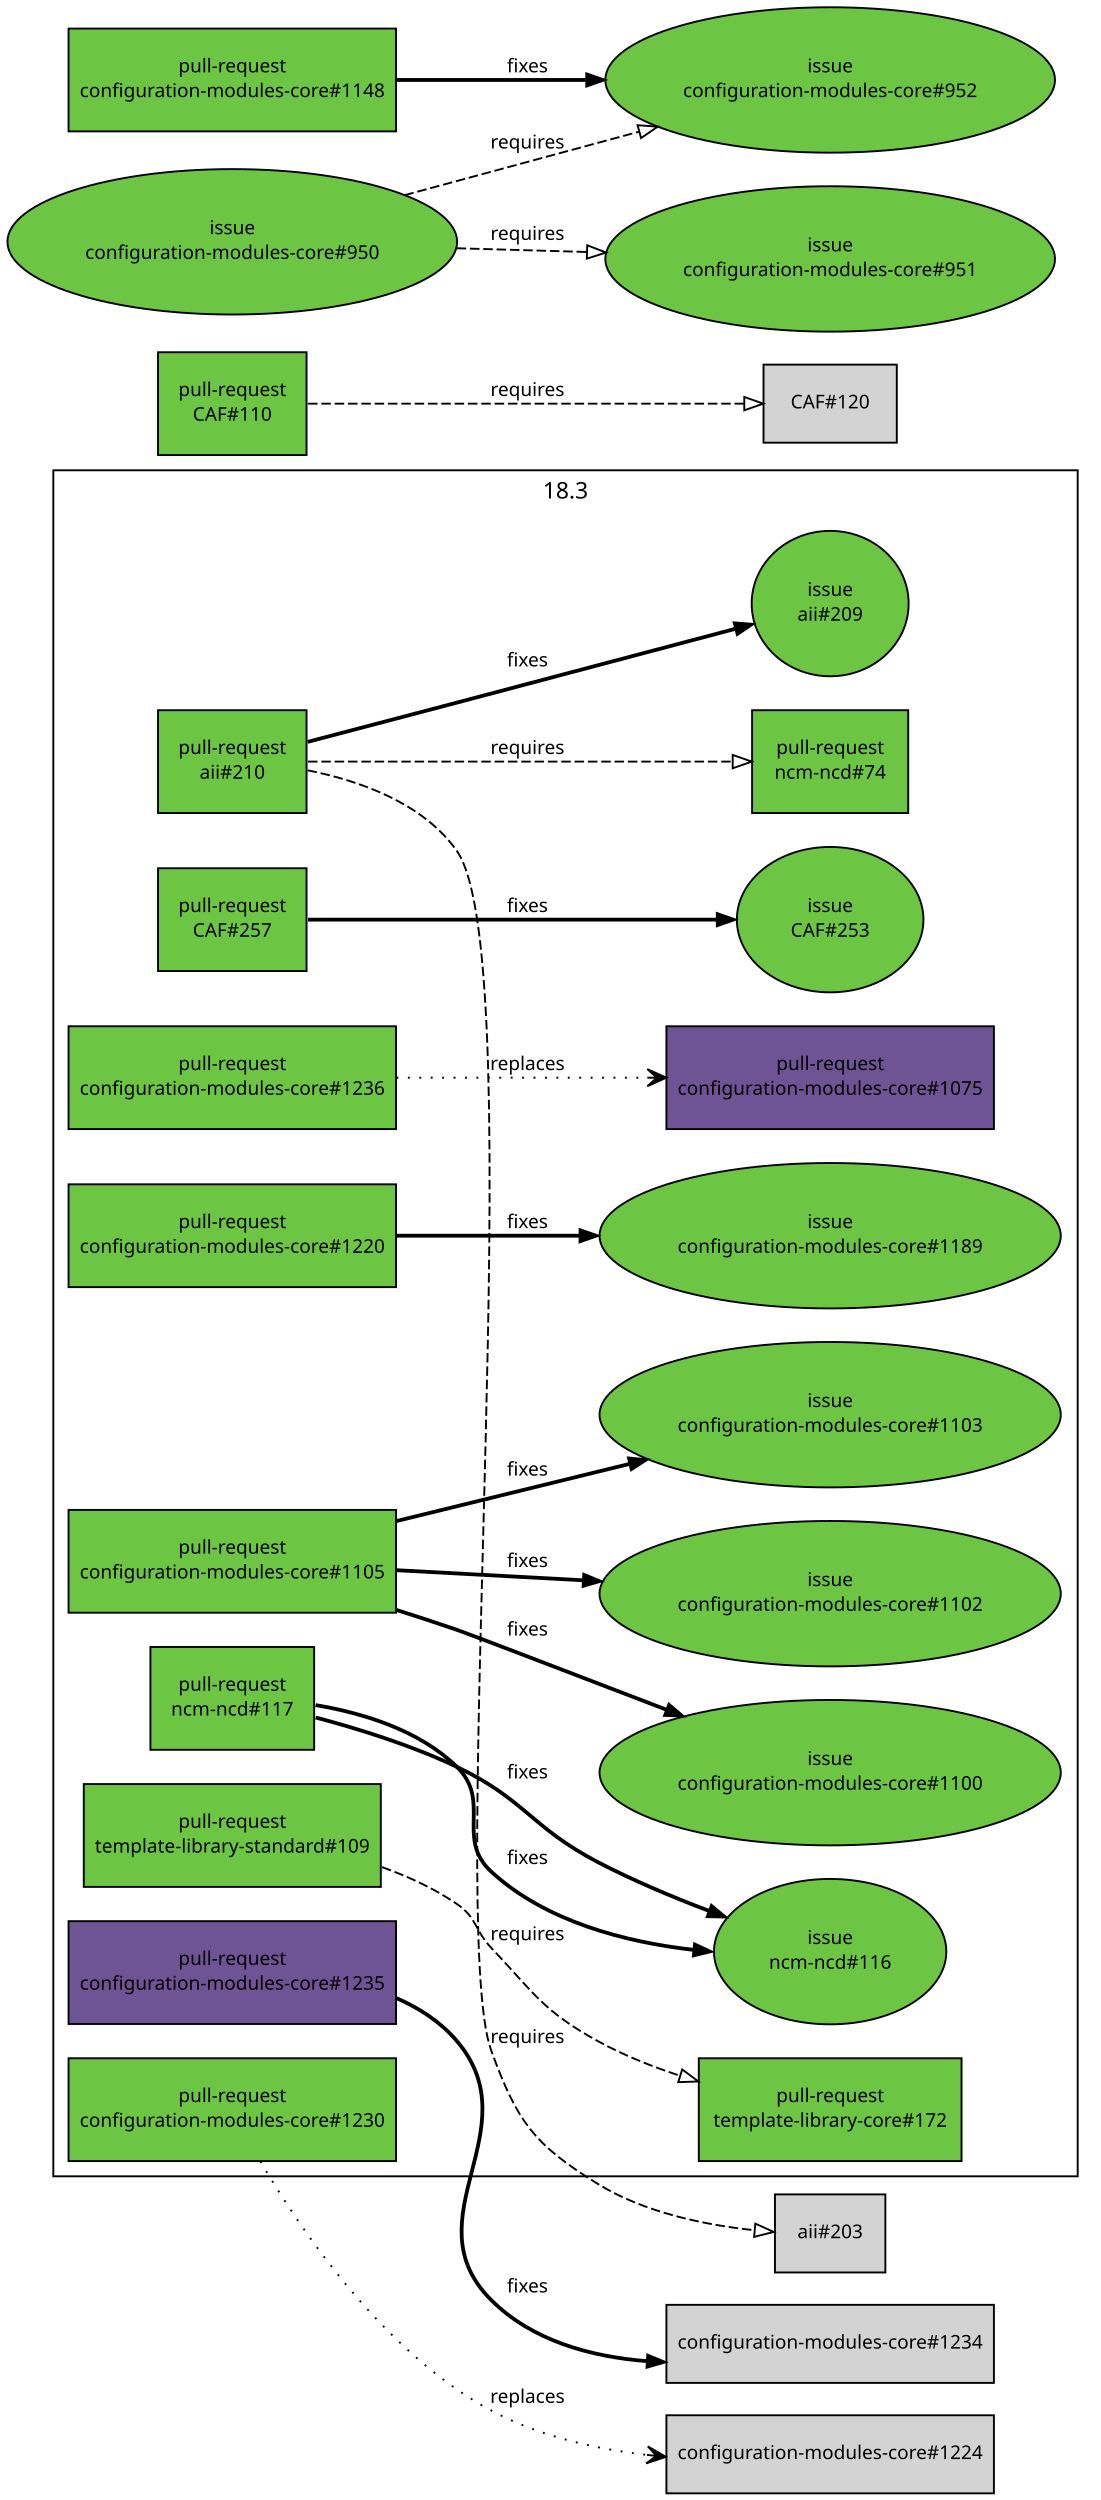
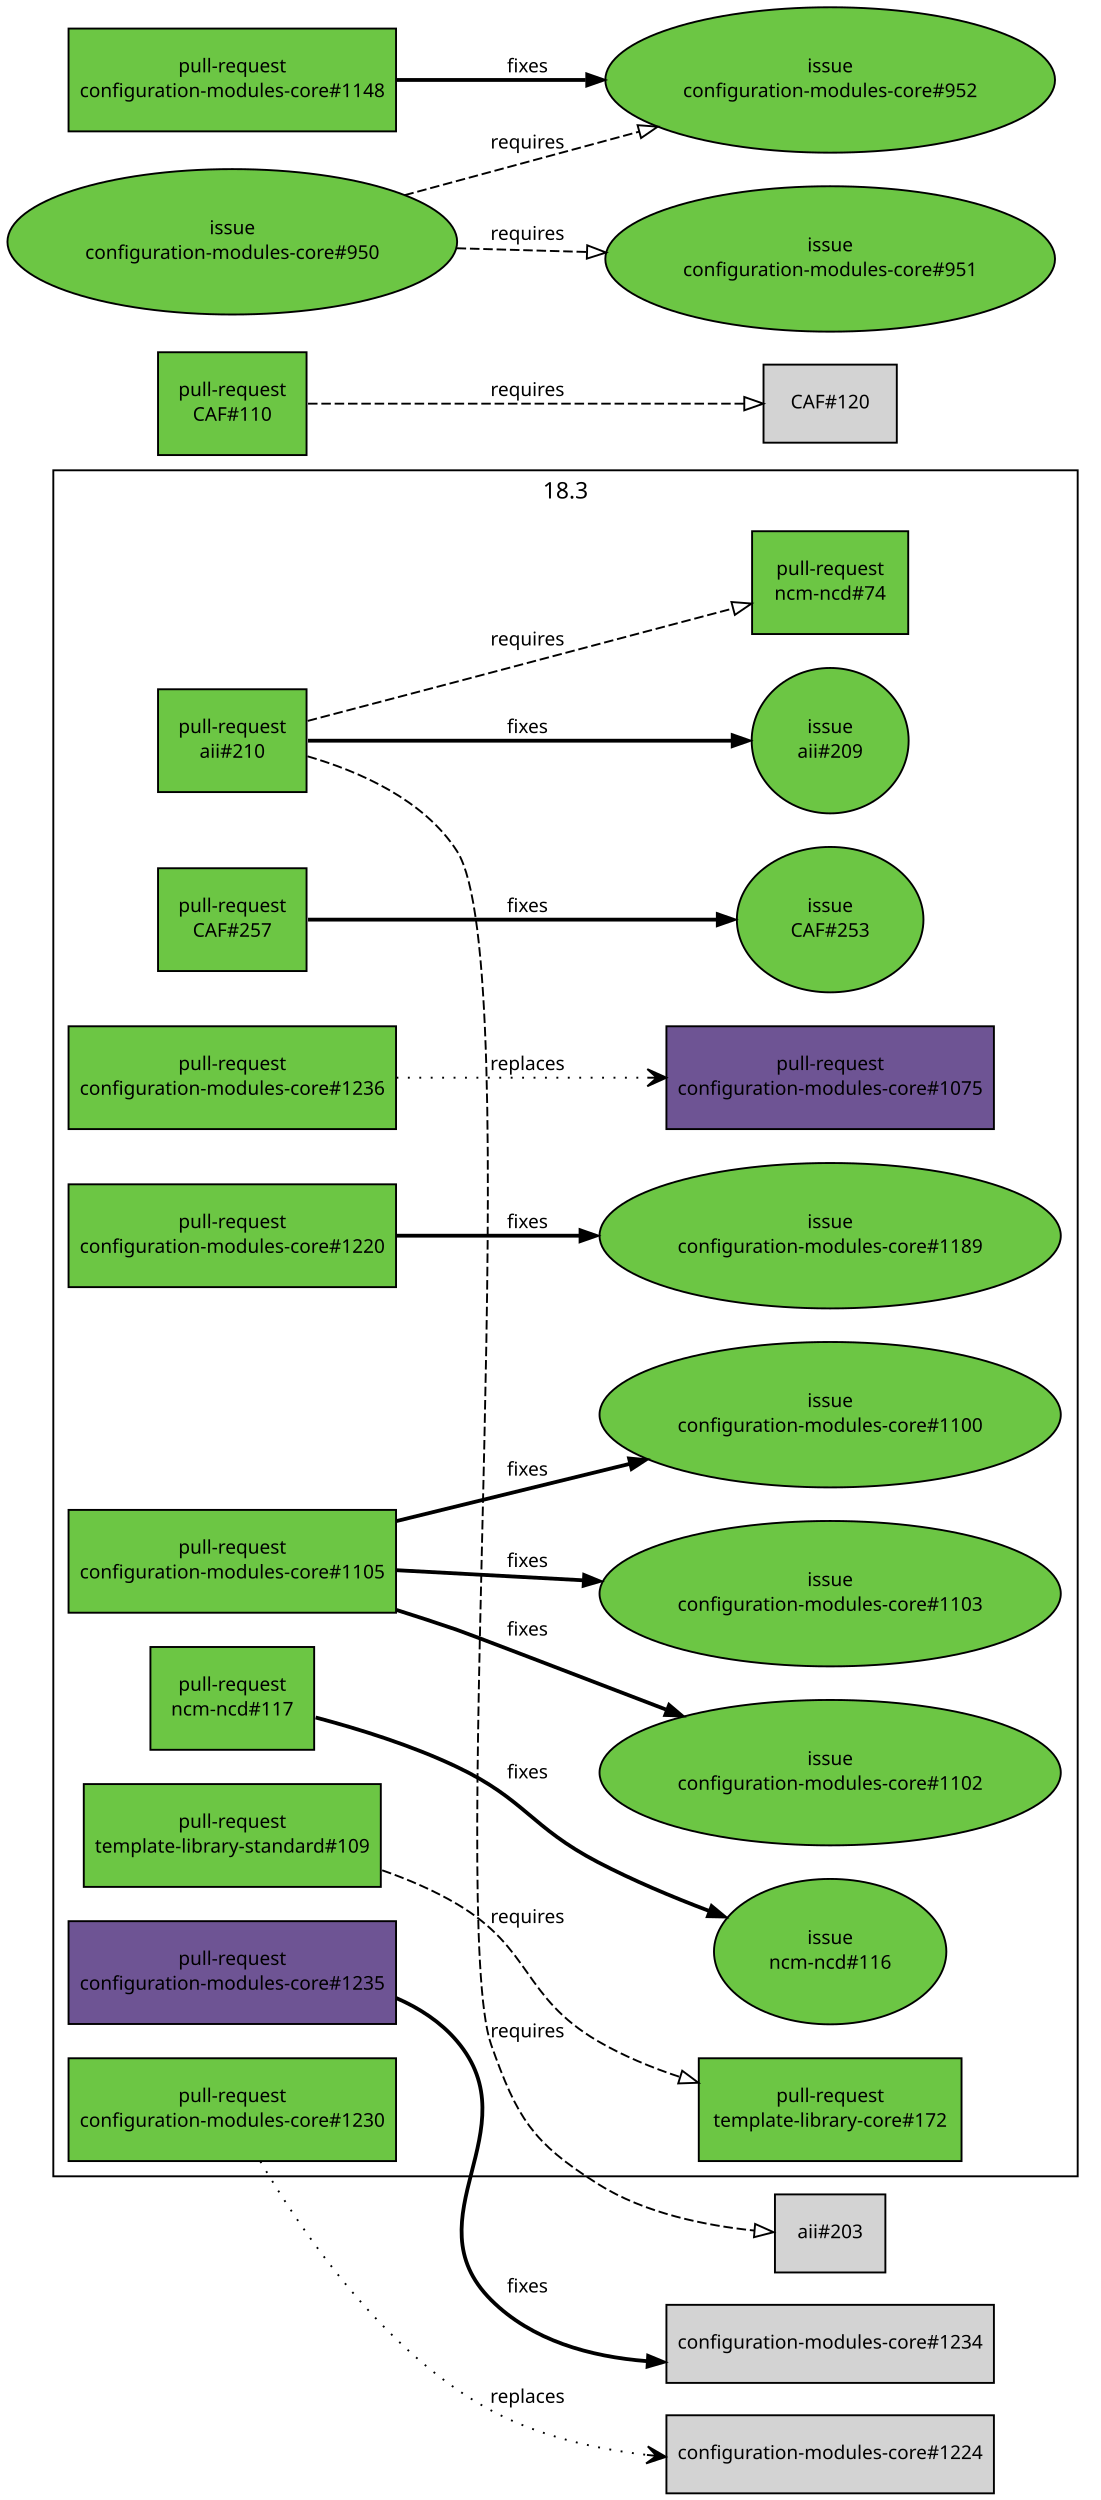
<svg xmlns="http://www.w3.org/2000/svg" xmlns:xlink="http://www.w3.org/1999/xlink" width="578pt" height="1313pt" viewBox="0.00 0.00 578.00 1313.00">
  <g id="graph1" class="graph" transform="scale(1 1) rotate(0) translate(4 1309)">
    <polygon fill="white" stroke="white" points="-4,5 -4,-1309 575,-1309 575,5 -4,5" />
    <g id="graph3" class="cluster">
      <polygon fill="none" stroke="black" points="24,-166 24,-1062 562,-1062 562,-166 24,-166" />
      <text text-anchor="middle" x="293" y="-1047.2" font-family="Sans" font-size="12.00">18.3</text>
    </g>
    <g id="node1" class="node">
      <a xlink:href="https://github.com/quattor/aii/pull/210" xlink:title="Shellfe: support active config for plugins" target="_parent">
-         <polygon fill="#6cc644" stroke="black" points="157,-936 79,-936 79,-882 157,-882 157,-936" />
-         <text text-anchor="middle" x="118" y="-913" font-family="Sans" font-size="10.00">pull-request</text>
-         <text text-anchor="middle" x="118" y="-900" font-family="Sans" font-size="10.00">aii#210</text>
+         <polygon fill="#6cc644" stroke="black" points="157,-947 79,-947 79,-893 157,-893 157,-947" />
+         <text text-anchor="middle" x="118" y="-924" font-family="Sans" font-size="10.00">pull-request</text>
+         <text text-anchor="middle" x="118" y="-911" font-family="Sans" font-size="10.00">aii#210</text>
      </a>
    </g>
    <g id="node3" class="node">
      <a xlink:href="https://github.com/quattor/aii/issues/209" xlink:title="support ACTIVE_CONFIG" target="_parent">
-         <ellipse fill="#6cc644" stroke="black" cx="432" cy="-992" rx="41.217" ry="38.184" />
-         <text text-anchor="middle" x="432" y="-996" font-family="Sans" font-size="10.00">issue</text>
-         <text text-anchor="middle" x="432" y="-983" font-family="Sans" font-size="10.00">aii#209</text>
+         <ellipse fill="#6cc644" stroke="black" cx="432" cy="-920" rx="41.217" ry="38.184" />
+         <text text-anchor="middle" x="432" y="-924" font-family="Sans" font-size="10.00">issue</text>
+         <text text-anchor="middle" x="432" y="-911" font-family="Sans" font-size="10.00">aii#209</text>
      </a>
    </g>
    <g id="edge2" class="edge">
-       <path fill="none" stroke="black" stroke-width="2" d="M157.609,-919.38C180.517,-925.39 209.889,-933.106 236,-940 285.736,-953.131 342.549,-968.213 382.158,-978.741" />
-       <polygon fill="black" stroke="black" points="381.278,-982.129 391.842,-981.315 383.077,-975.364 381.278,-982.129" />
-       <text text-anchor="middle" x="273" y="-959" font-family="Sans" font-size="10.00">fixes</text>
+       <path fill="none" stroke="black" stroke-width="2" d="M157.768,-920C214.279,-920 317.868,-920 380.284,-920" />
+       <polygon fill="black" stroke="black" points="380.31,-923.5 390.31,-920 380.31,-916.5 380.31,-923.5" />
+       <text text-anchor="middle" x="273" y="-924" font-family="Sans" font-size="10.00">fixes</text>
    </g>
    <g id="node5" class="node">
      <a xlink:href="https://github.com/quattor/ncm-ncd/pull/74" xlink:title="Set the current active config as an attribute to the component" target="_parent">
-         <polygon fill="#6cc644" stroke="black" points="473,-936 391,-936 391,-882 473,-882 473,-936" />
-         <text text-anchor="middle" x="432" y="-913" font-family="Sans" font-size="10.00">pull-request</text>
-         <text text-anchor="middle" x="432" y="-900" font-family="Sans" font-size="10.00">ncm-ncd#74</text>
+         <polygon fill="#6cc644" stroke="black" points="473,-1030 391,-1030 391,-976 473,-976 473,-1030" />
+         <text text-anchor="middle" x="432" y="-1007" font-family="Sans" font-size="10.00">pull-request</text>
+         <text text-anchor="middle" x="432" y="-994" font-family="Sans" font-size="10.00">ncm-ncd#74</text>
      </a>
    </g>
    <g id="edge4" class="edge">
-       <path fill="none" stroke="black" stroke-dasharray="5,2" d="M157.768,-909C214.435,-909 318.442,-909 380.801,-909" />
-       <polygon fill="none" stroke="black" points="380.813,-912.5 390.813,-909 380.813,-905.5 380.813,-912.5" />
-       <text text-anchor="middle" x="273" y="-913" font-family="Sans" font-size="10.00">requires</text>
+       <path fill="none" stroke="black" stroke-dasharray="5,2" d="M157.609,-930.38C180.517,-936.39 209.889,-944.106 236,-951 285.266,-964.007 341.475,-978.927 381.028,-989.441" />
+       <polygon fill="none" stroke="black" points="380.148,-992.828 390.711,-992.015 381.946,-986.063 380.148,-992.828" />
+       <text text-anchor="middle" x="273" y="-970" font-family="Sans" font-size="10.00">requires</text>
    </g>
    <g id="node7" class="node">
      <polygon fill="lightgrey" stroke="black" points="461,-156.5 403,-156.5 403,-115.5 461,-115.5 461,-156.5" />
      <text text-anchor="middle" x="432" y="-133.5" font-family="Sans" font-size="10.00">aii#203</text>
    </g>
    <g id="edge6" class="edge">
-       <path fill="none" stroke="black" stroke-dasharray="5,2" d="M157.544,-904.437C184.438,-899.069 218.247,-887.392 236,-862 276.126,-804.608 229.879,-297.743 254,-232 267.723,-194.596 276.097,-182.927 310,-162 334.671,-146.772 366.903,-140.36 392.04,-137.709" />
-       <polygon fill="none" stroke="black" points="392.688,-141.165 402.337,-136.788 392.065,-134.193 392.688,-141.165" />
-       <text text-anchor="middle" x="273" y="-236" font-family="Sans" font-size="10.00">requires</text>
+       <path fill="none" stroke="black" stroke-dasharray="5,2" d="M157.506,-911.793C184.567,-903.92 218.595,-889.074 236,-862 273.688,-803.373 230.657,-300.67 254,-235 267.696,-196.471 275.424,-183.832 310,-162 334.624,-146.452 367.041,-140.064 392.27,-137.503" />
+       <polygon fill="none" stroke="black" points="392.585,-140.989 402.25,-136.649 391.988,-134.015 392.585,-140.989" />
+       <text text-anchor="middle" x="273" y="-239" font-family="Sans" font-size="10.00">requires</text>
    </g>
    <g id="node8" class="node">
      <a xlink:href="https://github.com/quattor/CAF/pull/257" xlink:title="Process: run process as another user" target="_parent">
        <polygon fill="#6cc644" stroke="black" points="157,-853 79,-853 79,-799 157,-799 157,-853" />
        <text text-anchor="middle" x="118" y="-830" font-family="Sans" font-size="10.00">pull-request</text>
        <text text-anchor="middle" x="118" y="-817" font-family="Sans" font-size="10.00">CAF#257</text>
      </a>
    </g>
    <g id="node10" class="node">
      <a xlink:href="https://github.com/quattor/CAF/issues/253" xlink:title="CAF::Process: Include an option to execute the command as an specific user" target="_parent">
        <ellipse fill="#6cc644" stroke="black" cx="432" cy="-826" rx="48.998" ry="38.184" />
        <text text-anchor="middle" x="432" y="-830" font-family="Sans" font-size="10.00">issue</text>
        <text text-anchor="middle" x="432" y="-817" font-family="Sans" font-size="10.00">CAF#253</text>
      </a>
    </g>
    <g id="edge8" class="edge">
      <path fill="none" stroke="black" stroke-width="2" d="M157.768,-826C211.934,-826 309.353,-826 372.308,-826" />
      <polygon fill="black" stroke="black" points="372.488,-829.5 382.488,-826 372.488,-822.5 372.488,-829.5" />
      <text text-anchor="middle" x="273" y="-830" font-family="Sans" font-size="10.00">fixes</text>
    </g>
    <g id="node11" class="node">
      <a xlink:href="https://github.com/quattor/CAF/pull/110" xlink:title="Download: API proposal" target="_parent">
        <polygon fill="#6cc644" stroke="black" points="157,-1124 79,-1124 79,-1070 157,-1070 157,-1124" />
        <text text-anchor="middle" x="118" y="-1101" font-family="Sans" font-size="10.00">pull-request</text>
        <text text-anchor="middle" x="118" y="-1088" font-family="Sans" font-size="10.00">CAF#110</text>
      </a>
    </g>
    <g id="node13" class="node">
      <polygon fill="lightgrey" stroke="black" points="467,-1117.5 397,-1117.5 397,-1076.5 467,-1076.5 467,-1117.5" />
      <text text-anchor="middle" x="432" y="-1094.5" font-family="Sans" font-size="10.00">CAF#120</text>
    </g>
    <g id="edge10" class="edge">
      <path fill="none" stroke="black" stroke-dasharray="5,2" d="M157.768,-1097C216.269,-1097 325.221,-1097 386.719,-1097" />
      <polygon fill="none" stroke="black" points="386.897,-1100.5 396.897,-1097 386.897,-1093.5 386.897,-1100.5" />
      <text text-anchor="middle" x="273" y="-1101" font-family="Sans" font-size="10.00">requires</text>
    </g>
    <g id="node14" class="node">
      <a xlink:href="https://github.com/quattor/configuration-modules-core/pull/1236" xlink:title="ncm-spma: yum: Expose support for multiple reposdirs" target="_parent">
        <polygon fill="#6cc644" stroke="black" points="204,-770 32,-770 32,-716 204,-716 204,-770" />
        <text text-anchor="middle" x="118" y="-747" font-family="Sans" font-size="10.00">pull-request</text>
        <text text-anchor="middle" x="118" y="-734" font-family="Sans" font-size="10.00">configuration-modules-core#1236</text>
      </a>
    </g>
    <g id="node16" class="node">
      <a xlink:href="https://github.com/quattor/configuration-modules-core/pull/1075" xlink:title="ncm-spma (yum): Allow unmanaged repositories to be controlled seperately from packages" target="_parent">
        <polygon fill="#6e5494" stroke="black" points="518,-770 346,-770 346,-716 518,-716 518,-770" />
        <text text-anchor="middle" x="432" y="-747" font-family="Sans" font-size="10.00">pull-request</text>
        <text text-anchor="middle" x="432" y="-734" font-family="Sans" font-size="10.00">configuration-modules-core#1075</text>
      </a>
    </g>
    <g id="edge12" class="edge">
      <path fill="none" stroke="black" stroke-dasharray="1,5" d="M204.217,-743C244.975,-743 293.781,-743 335.743,-743" />
      <polygon fill="black" stroke="black" points="345.975,-743 335.975,-747.5 340.975,-743 335.975,-743 335.975,-743 335.975,-743 340.975,-743 335.975,-738.5 345.975,-743 345.975,-743" />
      <text text-anchor="middle" x="273" y="-747" font-family="Sans" font-size="10.00">replaces</text>
    </g>
    <g id="node17" class="node">
      <a xlink:href="https://github.com/quattor/configuration-modules-core/pull/1235" xlink:title="ncm-ofed: import CAF::Service and enable NoActionSupported" target="_parent">
        <polygon fill="#6e5494" stroke="black" points="204,-300 32,-300 32,-246 204,-246 204,-300" />
        <text text-anchor="middle" x="118" y="-277" font-family="Sans" font-size="10.00">pull-request</text>
        <text text-anchor="middle" x="118" y="-264" font-family="Sans" font-size="10.00">configuration-modules-core#1235</text>
      </a>
    </g>
    <g id="node19" class="node">
      <polygon fill="lightgrey" stroke="black" points="518,-98.5 346,-98.5 346,-57.5 518,-57.5 518,-98.5" />
      <text text-anchor="middle" x="432" y="-75.5" font-family="Sans" font-size="10.00">configuration-modules-core#1234</text>
    </g>
    <g id="edge14" class="edge">
      <path fill="none" stroke="black" stroke-width="2" d="M204.092,-259.635C216.248,-254.346 227.483,-247.048 236,-237 275.425,-190.49 210.82,-144.047 254,-101 275.313,-79.753 305.88,-71.264 335.685,-68.931" />
      <polygon fill="black" stroke="black" points="335.961,-72.421 345.749,-68.366 335.568,-65.432 335.961,-72.421" />
      <text text-anchor="middle" x="273" y="-105" font-family="Sans" font-size="10.00">fixes</text>
    </g>
    <g id="node20" class="node">
      <a xlink:href="https://github.com/quattor/configuration-modules-core/pull/1230" xlink:title="ncm-ceph: support for luminous, bluestore, ceph-volume and per host osd deployment" target="_parent">
        <polygon fill="#6cc644" stroke="black" points="204,-228 32,-228 32,-174 204,-174 204,-228" />
        <text text-anchor="middle" x="118" y="-205" font-family="Sans" font-size="10.00">pull-request</text>
        <text text-anchor="middle" x="118" y="-192" font-family="Sans" font-size="10.00">configuration-modules-core#1230</text>
      </a>
    </g>
    <g id="node22" class="node">
      <polygon fill="lightgrey" stroke="black" points="518,-40.5 346,-40.5 346,0.5 518,0.5 518,-40.5" />
      <text text-anchor="middle" x="432" y="-17.5" font-family="Sans" font-size="10.00">configuration-modules-core#1224</text>
    </g>
    <g id="edge16" class="edge">
      <path fill="none" stroke="black" stroke-dasharray="1,5" d="M132.749,-173.83C154.181,-137.288 197.607,-73.391 254,-43 278.674,-29.703 307.985,-22.91 335.629,-19.694" />
      <polygon fill="black" stroke="black" points="345.726,-18.665 336.234,-24.155 340.752,-19.172 335.778,-19.678 335.778,-19.678 335.778,-19.678 340.752,-19.172 335.321,-15.202 345.726,-18.665 345.726,-18.665" />
      <text text-anchor="middle" x="273" y="-47" font-family="Sans" font-size="10.00">replaces</text>
    </g>
    <g id="node23" class="node">
      <a xlink:href="https://github.com/quattor/configuration-modules-core/pull/1220" xlink:title="ncm-cups: Stop daemon if server not enabled" target="_parent">
        <polygon fill="#6cc644" stroke="black" points="204,-687 32,-687 32,-633 204,-633 204,-687" />
        <text text-anchor="middle" x="118" y="-664" font-family="Sans" font-size="10.00">pull-request</text>
        <text text-anchor="middle" x="118" y="-651" font-family="Sans" font-size="10.00">configuration-modules-core#1220</text>
      </a>
    </g>
    <g id="node25" class="node">
      <a xlink:href="https://github.com/quattor/configuration-modules-core/issues/1189" xlink:title="ncm-cups: Nodetype of client should stop running cups daemon" target="_parent">
        <ellipse fill="#6cc644" stroke="black" cx="432" cy="-660" rx="121.122" ry="38.184" />
        <text text-anchor="middle" x="432" y="-664" font-family="Sans" font-size="10.00">issue</text>
        <text text-anchor="middle" x="432" y="-651" font-family="Sans" font-size="10.00">configuration-modules-core#1189</text>
      </a>
    </g>
    <g id="edge18" class="edge">
      <path fill="none" stroke="black" stroke-width="2" d="M204.217,-660C233.916,-660 267.888,-660 300.372,-660" />
      <polygon fill="black" stroke="black" points="300.399,-663.5 310.399,-660 300.399,-656.5 300.399,-663.5" />
      <text text-anchor="middle" x="273" y="-664" font-family="Sans" font-size="10.00">fixes</text>
    </g>
    <g id="node26" class="node">
      <a xlink:href="https://github.com/quattor/configuration-modules-core/pull/1105" xlink:title="ncm-authconfig: fix krb5_realm, user_object_class and newline between ldap_krb5_canonicalize and ldap_krb5_realm" target="_parent">
        <polygon fill="#6cc644" stroke="black" points="204,-516 32,-516 32,-462 204,-462 204,-516" />
        <text text-anchor="middle" x="118" y="-493" font-family="Sans" font-size="10.00">pull-request</text>
        <text text-anchor="middle" x="118" y="-480" font-family="Sans" font-size="10.00">configuration-modules-core#1105</text>
      </a>
    </g>
    <g id="node28" class="node">
      <a xlink:href="https://github.com/quattor/configuration-modules-core/issues/1100" xlink:title="ncm-authconfig : no newline after krb5_canonicalize option" target="_parent">
+         <ellipse fill="#6cc644" stroke="black" cx="432" cy="-566" rx="121.122" ry="38.184" />
+         <text text-anchor="middle" x="432" y="-570" font-family="Sans" font-size="10.00">issue</text>
+         <text text-anchor="middle" x="432" y="-557" font-family="Sans" font-size="10.00">configuration-modules-core#1100</text>
+       </a>
+     </g>
+     <g id="edge20" class="edge">
+       <path fill="none" stroke="black" stroke-width="2" d="M204.217,-510.142C242.039,-519.417 286.793,-530.392 326.577,-540.148" />
+       <polygon fill="black" stroke="black" points="325.763,-543.552 336.309,-542.534 327.431,-536.753 325.763,-543.552" />
+       <text text-anchor="middle" x="273" y="-534" font-family="Sans" font-size="10.00">fixes</text>
+     </g>
+     <g id="node30" class="node">
+       <a xlink:href="https://github.com/quattor/configuration-modules-core/issues/1102" xlink:title="ncm-authconfig: There is no " target="_parent">
        <ellipse fill="#6cc644" stroke="black" cx="432" cy="-378" rx="121.122" ry="38.184" />
        <text text-anchor="middle" x="432" y="-382" font-family="Sans" font-size="10.00">issue</text>
-         <text text-anchor="middle" x="432" y="-369" font-family="Sans" font-size="10.00">configuration-modules-core#1100</text>
-       </a>
-     </g>
-     <g id="edge20" class="edge">
+         <text text-anchor="middle" x="432" y="-369" font-family="Sans" font-size="10.00">configuration-modules-core#1102</text>
+       </a>
+     </g>
+     <g id="edge22" class="edge">
      <path fill="none" stroke="black" stroke-width="2" d="M204.26,-463.441C214.984,-460.041 225.77,-456.513 236,-453 241.807,-451.006 295.852,-430.313 345.719,-411.169" />
      <polygon fill="black" stroke="black" points="347.214,-414.344 355.295,-407.492 344.705,-407.809 347.214,-414.344" />
      <text text-anchor="middle" x="273" y="-450" font-family="Sans" font-size="10.00">fixes</text>
    </g>
-     <g id="node30" class="node">
-       <a xlink:href="https://github.com/quattor/configuration-modules-core/issues/1102" xlink:title="ncm-authconfig: There is no " target="_parent">
+     <g id="node32" class="node">
+       <a xlink:href="https://github.com/quattor/configuration-modules-core/issues/1103" xlink:title="ncm-authconfig: krb5_realm = ARRAY(0x39a5830)" target="_parent">
        <ellipse fill="#6cc644" stroke="black" cx="432" cy="-472" rx="121.122" ry="38.184" />
        <text text-anchor="middle" x="432" y="-476" font-family="Sans" font-size="10.00">issue</text>
-         <text text-anchor="middle" x="432" y="-463" font-family="Sans" font-size="10.00">configuration-modules-core#1102</text>
-       </a>
-     </g>
-     <g id="edge22" class="edge">
+         <text text-anchor="middle" x="432" y="-463" font-family="Sans" font-size="10.00">configuration-modules-core#1103</text>
+       </a>
+     </g>
+     <g id="edge24" class="edge">
      <path fill="none" stroke="black" stroke-width="2" d="M204.217,-484.332C234.409,-482.698 269.018,-480.824 301.99,-479.039" />
      <polygon fill="black" stroke="black" points="302.368,-482.524 312.164,-478.488 301.989,-475.534 302.368,-482.524" />
      <text text-anchor="middle" x="273" y="-486" font-family="Sans" font-size="10.00">fixes</text>
-     </g>
-     <g id="node32" class="node">
-       <a xlink:href="https://github.com/quattor/configuration-modules-core/issues/1103" xlink:title="ncm-authconfig: krb5_realm = ARRAY(0x39a5830)" target="_parent">
-         <ellipse fill="#6cc644" stroke="black" cx="432" cy="-566" rx="121.122" ry="38.184" />
-         <text text-anchor="middle" x="432" y="-570" font-family="Sans" font-size="10.00">issue</text>
-         <text text-anchor="middle" x="432" y="-557" font-family="Sans" font-size="10.00">configuration-modules-core#1103</text>
-       </a>
-     </g>
-     <g id="edge24" class="edge">
-       <path fill="none" stroke="black" stroke-width="2" d="M204.217,-510.142C242.039,-519.417 286.793,-530.392 326.577,-540.148" />
-       <polygon fill="black" stroke="black" points="325.763,-543.552 336.309,-542.534 327.431,-536.753 325.763,-543.552" />
-       <text text-anchor="middle" x="273" y="-534" font-family="Sans" font-size="10.00">fixes</text>
    </g>
    <g id="node33" class="node">
      <a xlink:href="https://github.com/quattor/configuration-modules-core/pull/1148" xlink:title="ncm-spma: Remove support from groups from spma yumng backend" target="_parent">
        <polygon fill="#6cc644" stroke="black" points="204,-1294 32,-1294 32,-1240 204,-1240 204,-1294" />
        <text text-anchor="middle" x="118" y="-1271" font-family="Sans" font-size="10.00">pull-request</text>
        <text text-anchor="middle" x="118" y="-1258" font-family="Sans" font-size="10.00">configuration-modules-core#1148</text>
      </a>
    </g>
    <g id="node35" class="node">
      <a xlink:href="https://github.com/quattor/configuration-modules-core/issues/952" xlink:title="ncm-spma (yumng): Remove support for package groups" target="_parent">
        <ellipse fill="#6cc644" stroke="black" cx="432" cy="-1267" rx="118.087" ry="38.184" />
        <text text-anchor="middle" x="432" y="-1271" font-family="Sans" font-size="10.00">issue</text>
        <text text-anchor="middle" x="432" y="-1258" font-family="Sans" font-size="10.00">configuration-modules-core#952</text>
      </a>
    </g>
    <g id="edge26" class="edge">
      <path fill="none" stroke="black" stroke-width="2" d="M204.217,-1267C234.903,-1267 270.151,-1267 303.606,-1267" />
      <polygon fill="black" stroke="black" points="303.924,-1270.5 313.924,-1267 303.924,-1263.5 303.924,-1270.5" />
      <text text-anchor="middle" x="273" y="-1271" font-family="Sans" font-size="10.00">fixes</text>
    </g>
    <g id="node36" class="node">
      <a xlink:href="https://github.com/quattor/configuration-modules-core/issues/950" xlink:title="ncm-spma: Remove support for package groups from yum backends" target="_parent">
        <ellipse fill="#6cc644" stroke="black" cx="118" cy="-1182" rx="118.087" ry="38.184" />
        <text text-anchor="middle" x="118" y="-1186" font-family="Sans" font-size="10.00">issue</text>
        <text text-anchor="middle" x="118" y="-1173" font-family="Sans" font-size="10.00">configuration-modules-core#950</text>
      </a>
    </g>
    <g id="edge30" class="edge">
      <path fill="none" stroke="black" stroke-dasharray="5,2" d="M208.401,-1206.47C246.98,-1216.92 292.147,-1229.14 331.747,-1239.86" />
      <polygon fill="none" stroke="black" points="330.855,-1243.25 341.422,-1242.48 332.684,-1236.49 330.855,-1243.25" />
      <text text-anchor="middle" x="273" y="-1231" font-family="Sans" font-size="10.00">requires</text>
    </g>
    <g id="node38" class="node">
      <a xlink:href="https://github.com/quattor/configuration-modules-core/issues/951" xlink:title="ncm-spma (yum): Remove support for package groups" target="_parent">
        <ellipse fill="#6cc644" stroke="black" cx="432" cy="-1173" rx="118.087" ry="38.184" />
        <text text-anchor="middle" x="432" y="-1177" font-family="Sans" font-size="10.00">issue</text>
        <text text-anchor="middle" x="432" y="-1164" font-family="Sans" font-size="10.00">configuration-modules-core#951</text>
      </a>
    </g>
    <g id="edge28" class="edge">
      <path fill="none" stroke="black" stroke-dasharray="5,2" d="M235.815,-1178.62C258.074,-1177.99 281.456,-1177.31 304.01,-1176.67" />
      <polygon fill="none" stroke="black" points="304.412,-1180.16 314.308,-1176.37 304.212,-1173.16 304.412,-1180.16" />
      <text text-anchor="middle" x="273" y="-1183" font-family="Sans" font-size="10.00">requires</text>
    </g>
    <g id="node40" class="node">
      <a xlink:href="https://github.com/quattor/ncm-ncd/pull/117" xlink:title="Allow component modules to be loaded from any path" target="_parent">
        <polygon fill="#6cc644" stroke="black" points="161,-444 75,-444 75,-390 161,-390 161,-444" />
        <text text-anchor="middle" x="118" y="-421" font-family="Sans" font-size="10.00">pull-request</text>
        <text text-anchor="middle" x="118" y="-408" font-family="Sans" font-size="10.00">ncm-ncd#117</text>
      </a>
    </g>
    <g id="node42" class="node">
      <a xlink:href="https://github.com/quattor/ncm-ncd/issues/116" xlink:title="hasFile() prevents component modules from being relocated" target="_parent">
        <ellipse fill="#6cc644" stroke="black" cx="432" cy="-284" rx="61.018" ry="38.184" />
        <text text-anchor="middle" x="432" y="-288" font-family="Sans" font-size="10.00">issue</text>
        <text text-anchor="middle" x="432" y="-275" font-family="Sans" font-size="10.00">ncm-ncd#116</text>
      </a>
    </g>
    <g id="edge32" class="edge">
      <path fill="none" stroke="black" stroke-width="2" d="M161.761,-406.984C184.512,-400.955 212.416,-392.252 236,-381 271.824,-363.908 274.811,-349.363 310,-331 328.333,-321.433 349.07,-312.723 368.176,-305.471" />
      <polygon fill="black" stroke="black" points="369.552,-308.693 377.702,-301.923 367.109,-302.134 369.552,-308.693" />
      <text text-anchor="middle" x="273" y="-375" font-family="Sans" font-size="10.00">fixes</text>
    </g>
-     <g id="edge34" class="edge">
-       <path fill="none" stroke="black" stroke-width="2" d="M161.739,-413.489C186.458,-409.329 216.267,-400.339 236,-381 254.369,-362.997 235.06,-343.402 254,-326 282.531,-299.786 324.306,-289.019 360.217,-284.93" />
-       <polygon fill="black" stroke="black" points="360.567,-288.413 370.174,-283.947 359.878,-281.447 360.567,-288.413" />
-       <text text-anchor="middle" x="273" y="-330" font-family="Sans" font-size="10.00">fixes</text>
-     </g>
-     <g id="node44" class="node">
+     <g id="node43" class="node">
      <a xlink:href="https://github.com/quattor/template-library-standard/pull/109" xlink:title="Add sample of nVidia workstation and compute GPUs" target="_parent">
        <polygon fill="#6cc644" stroke="black" points="196,-372 40,-372 40,-318 196,-318 196,-372" />
        <text text-anchor="middle" x="118" y="-349" font-family="Sans" font-size="10.00">pull-request</text>
        <text text-anchor="middle" x="118" y="-336" font-family="Sans" font-size="10.00">template-library-standard#109</text>
      </a>
    </g>
-     <g id="node46" class="node">
+     <g id="node45" class="node">
      <a xlink:href="https://github.com/quattor/template-library-core/pull/172" xlink:title="Allow RAM to be modelled on GPU cards" target="_parent">
        <polygon fill="#6cc644" stroke="black" points="501,-228 363,-228 363,-174 501,-174 501,-228" />
        <text text-anchor="middle" x="432" y="-205" font-family="Sans" font-size="10.00">pull-request</text>
        <text text-anchor="middle" x="432" y="-192" font-family="Sans" font-size="10.00">template-library-core#172</text>
      </a>
    </g>
-     <g id="edge36" class="edge">
-       <path fill="none" stroke="black" stroke-dasharray="5,2" d="M196.635,-328.384C210.446,-323.455 224.168,-317.12 236,-309 246.703,-301.655 245.076,-295.427 254,-286 276.736,-261.983 281.023,-252.939 310,-237 323.333,-229.666 338.327,-223.672 353.123,-218.828" />
-       <polygon fill="none" stroke="black" points="354.294,-222.129 362.797,-215.808 352.208,-215.447 354.294,-222.129" />
-       <text text-anchor="middle" x="273" y="-290" font-family="Sans" font-size="10.00">requires</text>
+     <g id="edge34" class="edge">
+       <path fill="none" stroke="black" stroke-dasharray="5,2" d="M196.717,-326.724C210.302,-321.982 223.924,-316.139 236,-309 275.501,-285.648 270.392,-260.171 310,-237 323.213,-229.271 338.215,-223.088 353.068,-218.18" />
+       <polygon fill="none" stroke="black" points="354.291,-221.465 362.787,-215.136 352.198,-214.785 354.291,-221.465" />
+       <text text-anchor="middle" x="273" y="-299" font-family="Sans" font-size="10.00">requires</text>
    </g>
  </g>
</svg>
